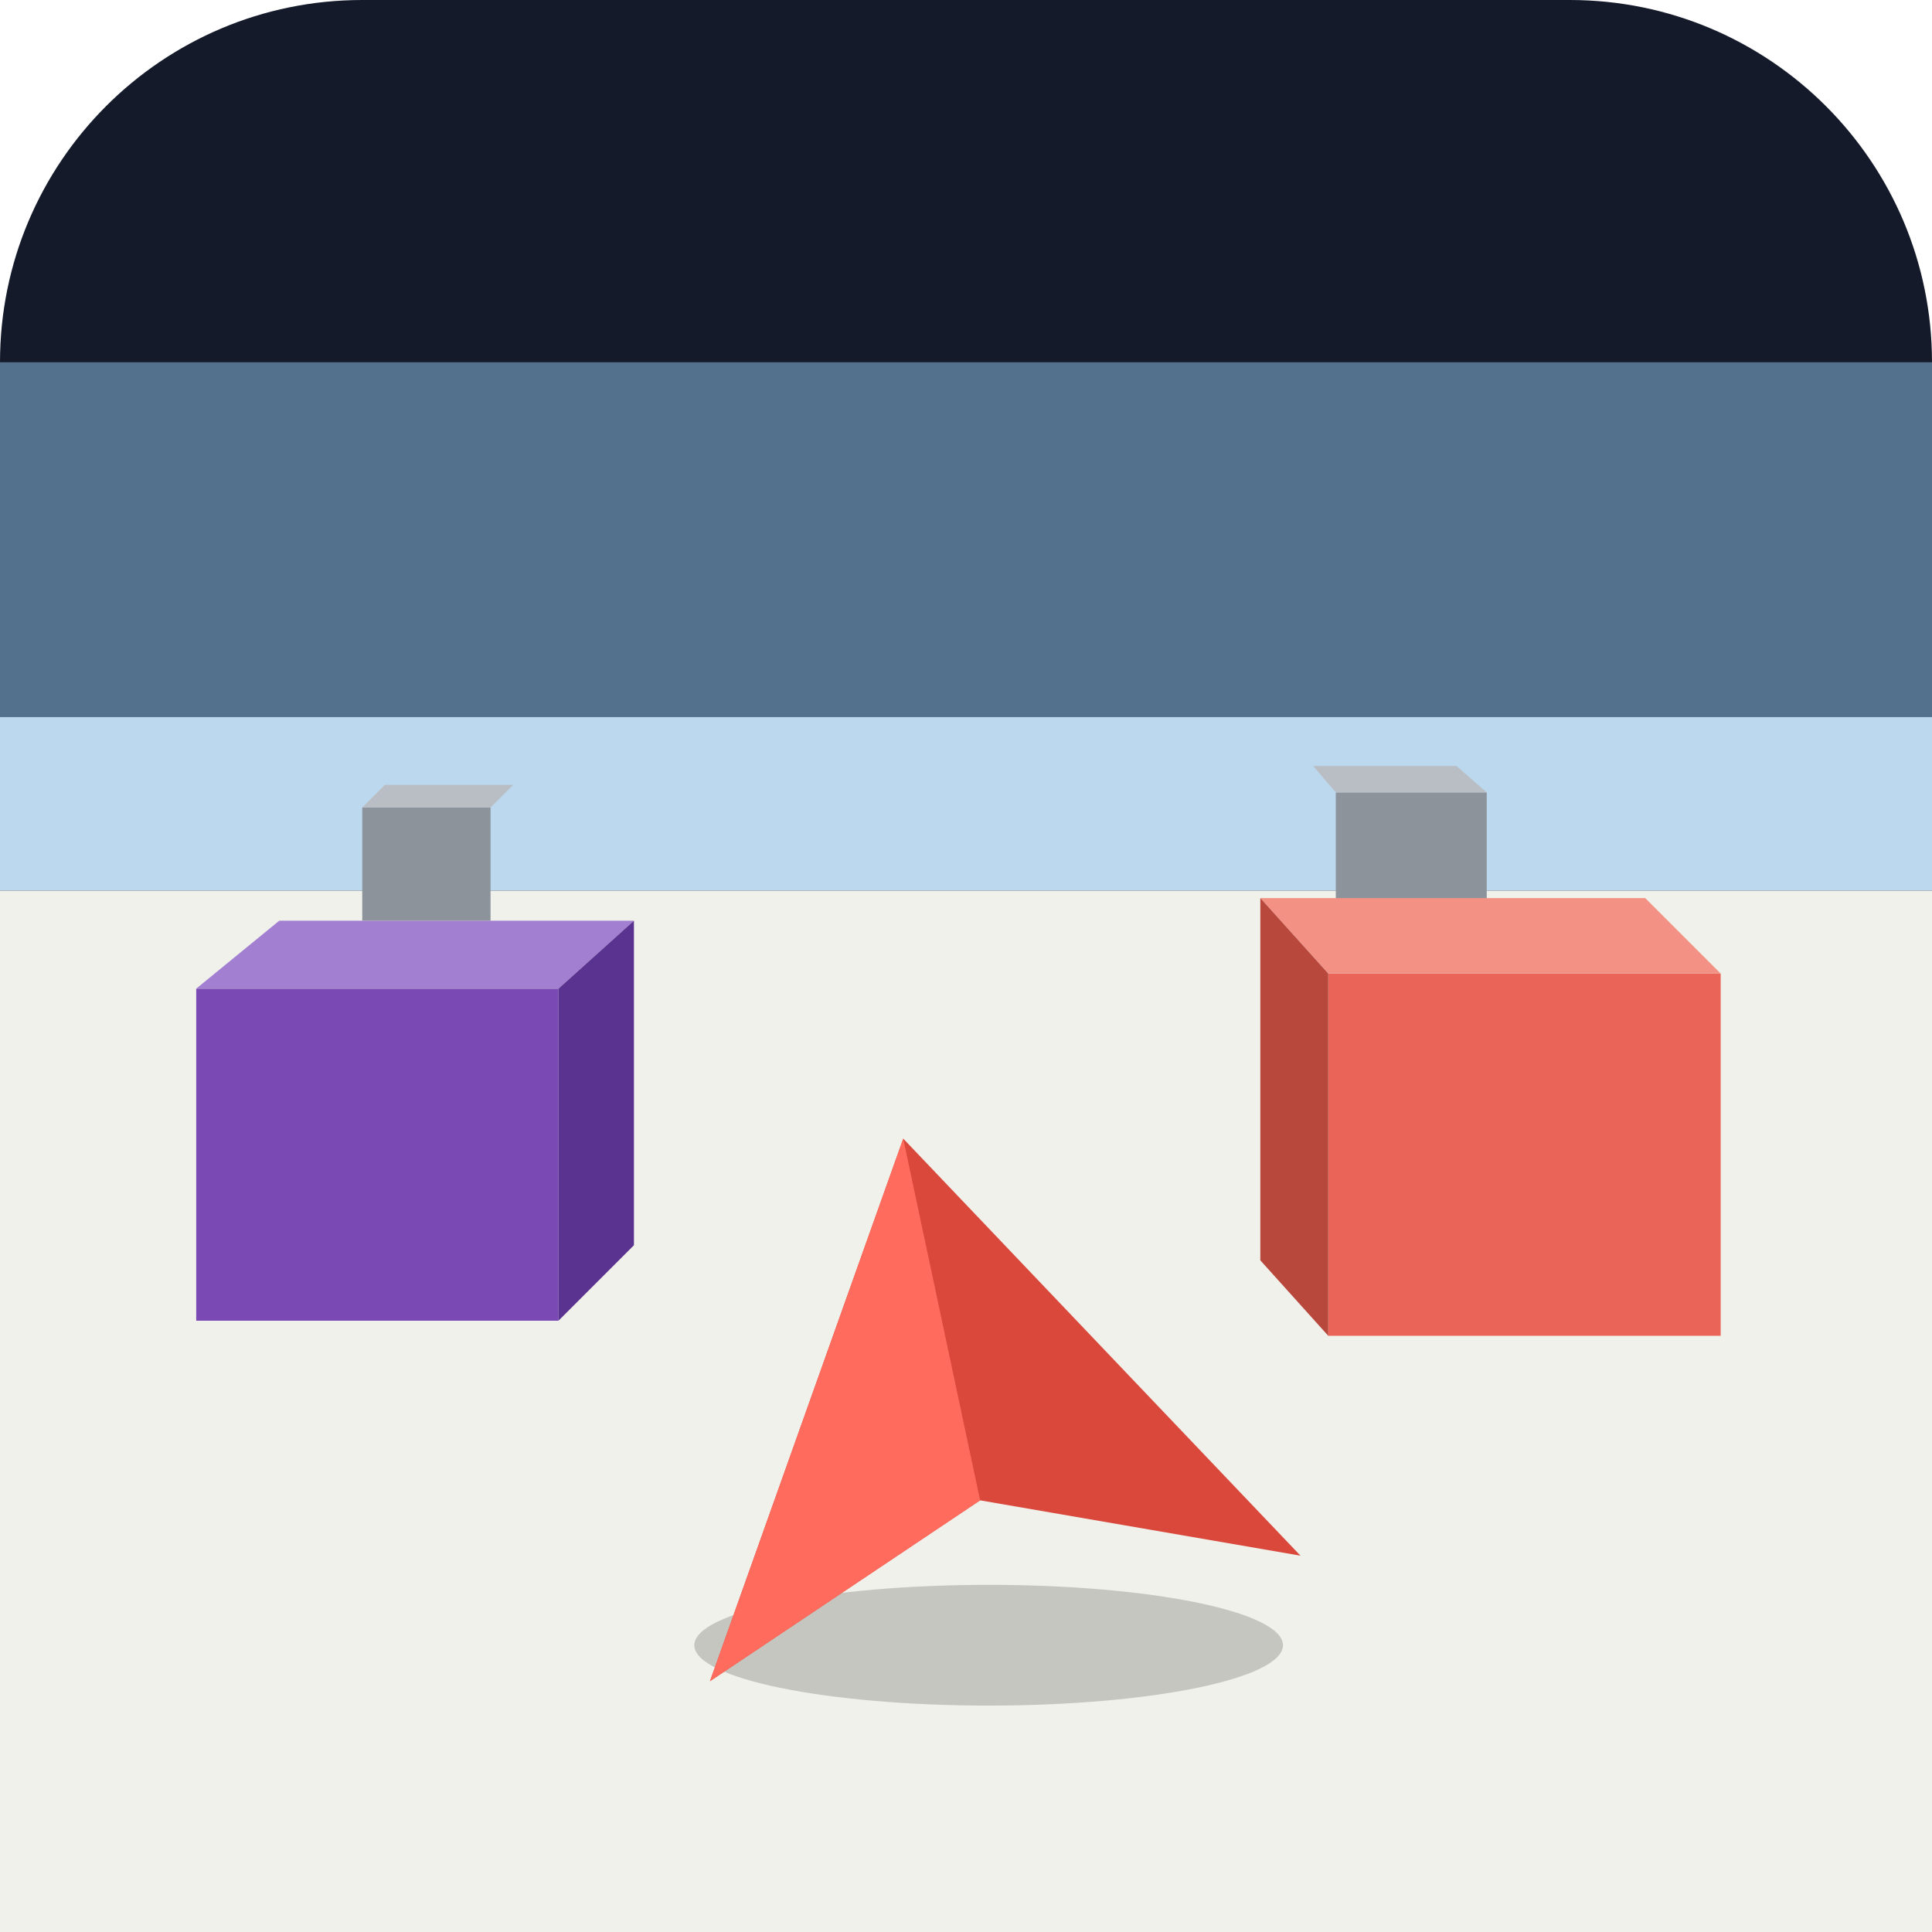
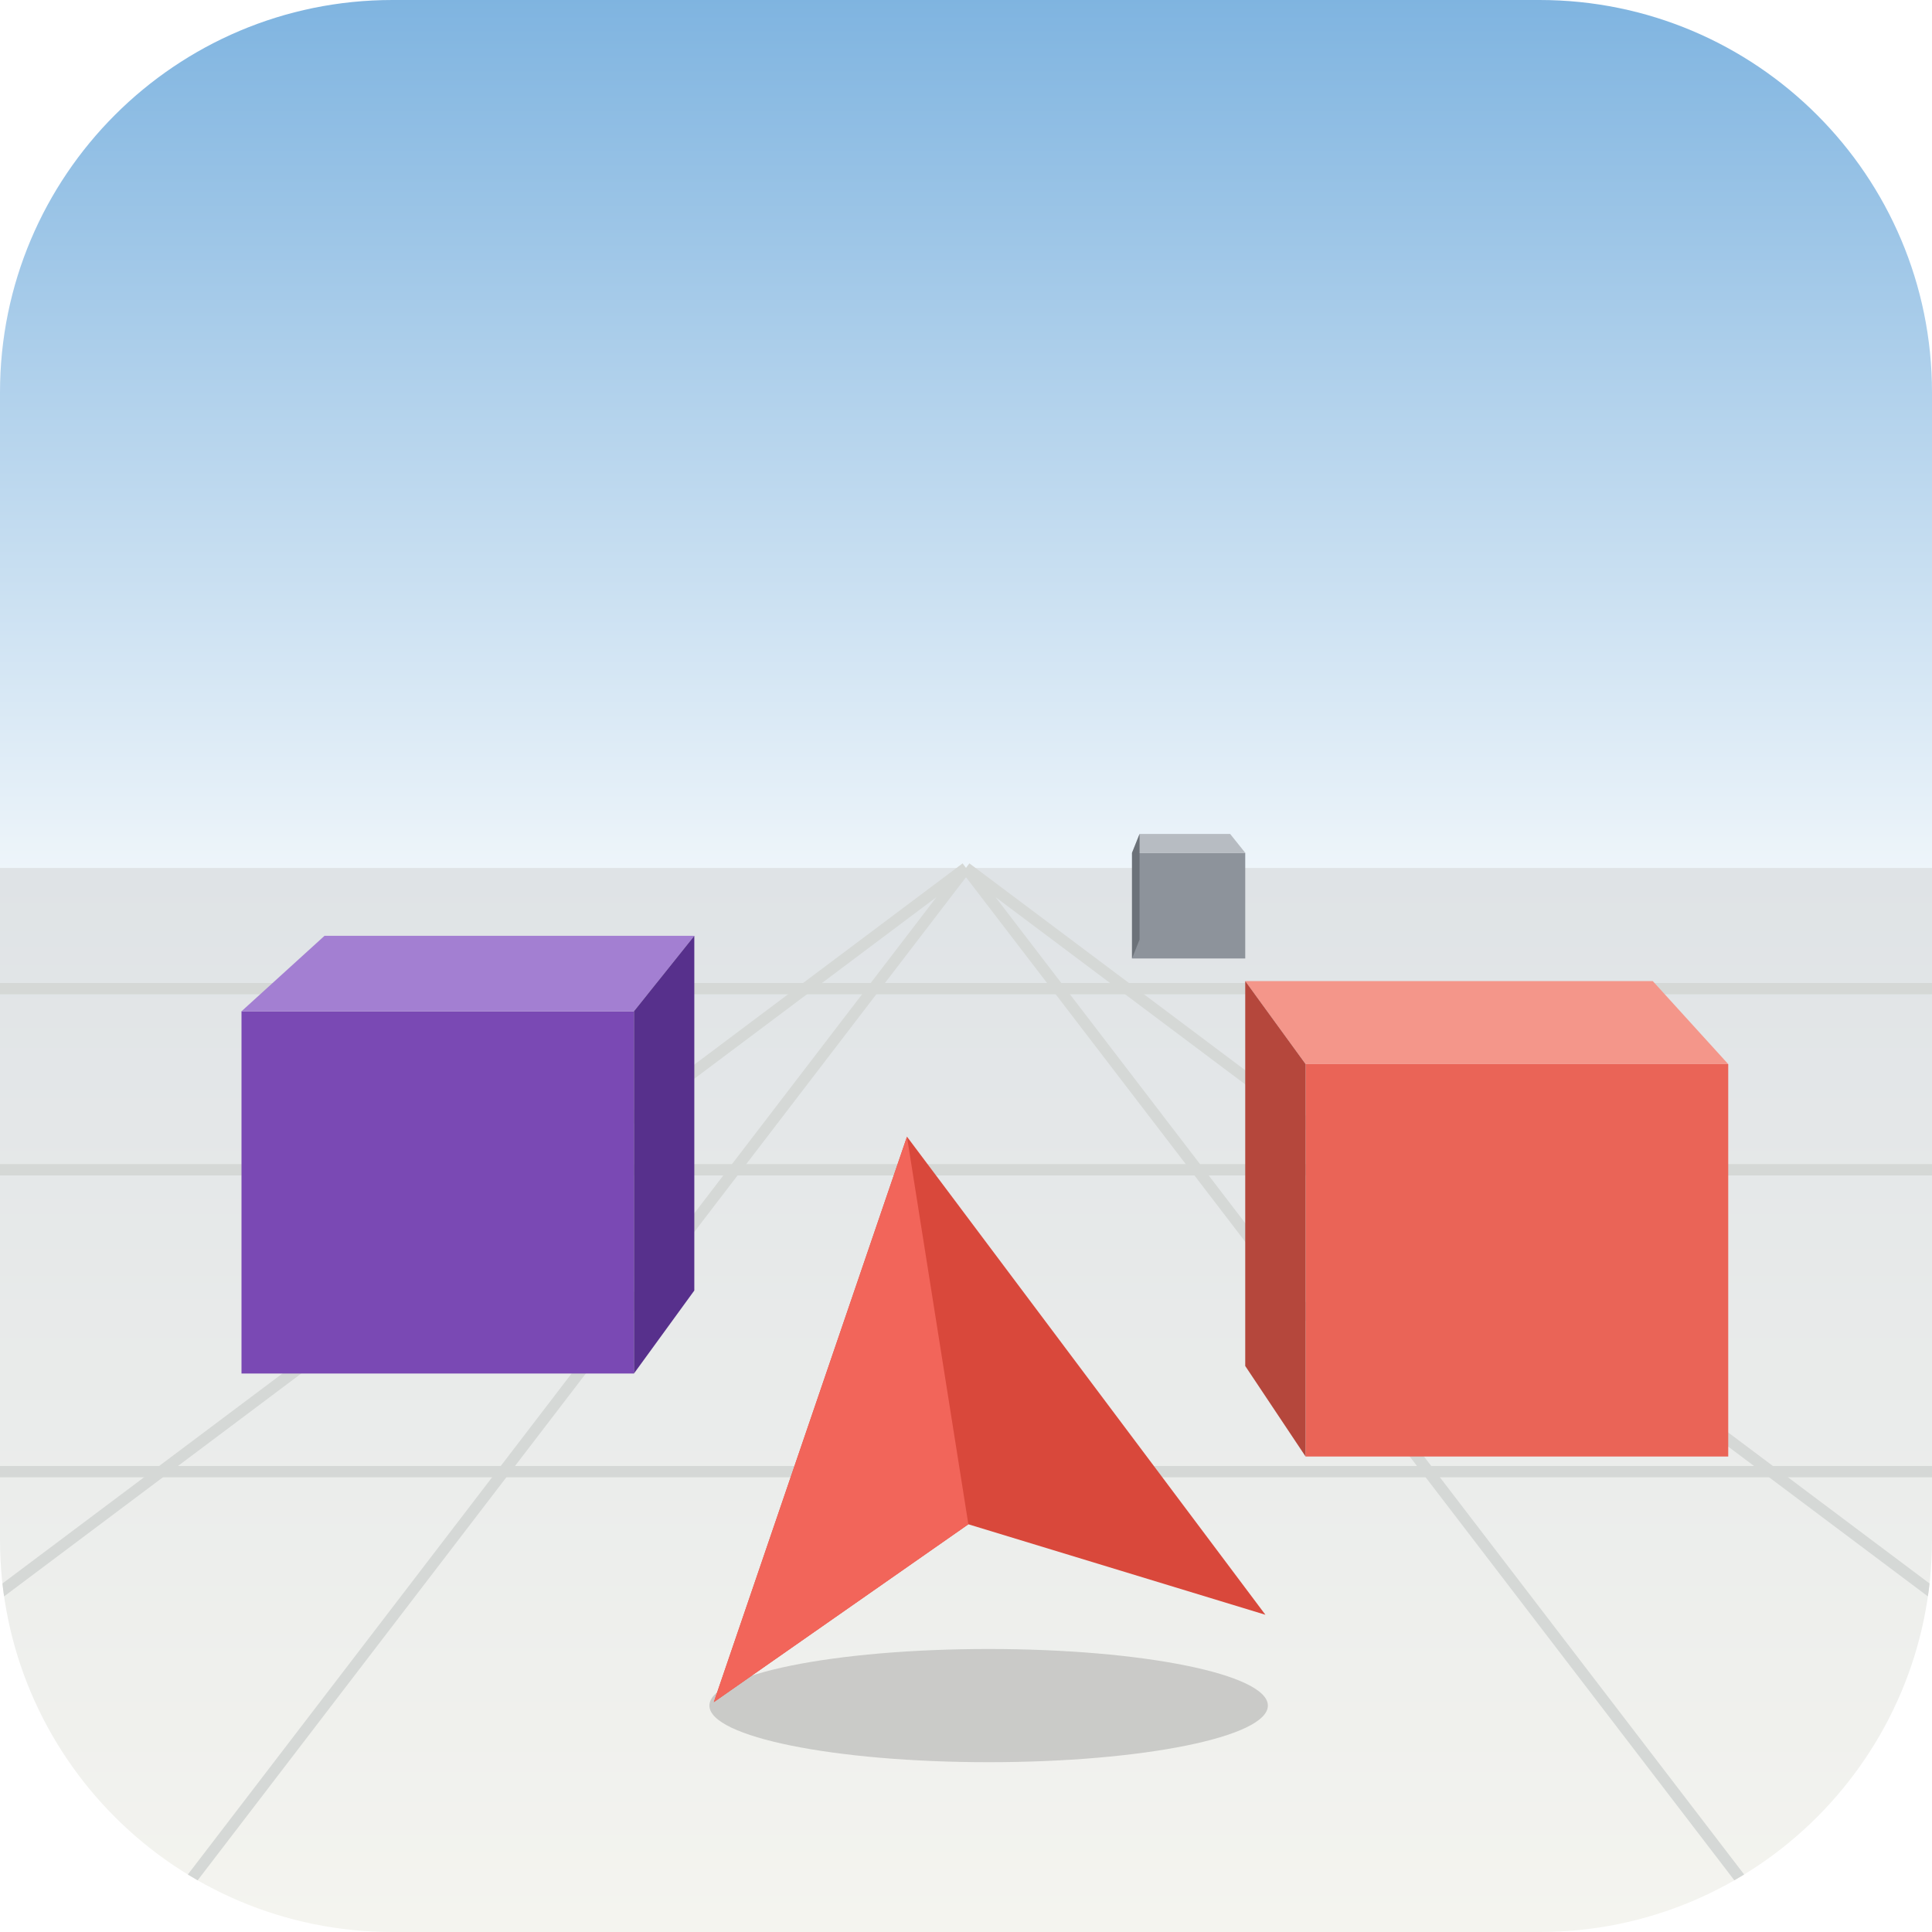
<svg xmlns="http://www.w3.org/2000/svg" viewBox="0 0 512 512" width="512" height="512">
-   <rect width="512" height="512" rx="96" fill="#141a2a" />
-   <rect y="236" width="512" height="276" fill="#f1f1ec" />
-   <rect y="190" width="512" height="46" fill="#bcd8ee" />
-   <rect y="96" width="512" height="94" fill="#86b6dd" opacity="0.55" />
-   <g>
-     <rect x="96" y="214" width="34" height="30" fill="#8d939b" />
-     <polygon points="96,214 130,214 136,208 102,208" fill="#b9bec4" />
-     <rect x="354" y="210" width="40" height="36" fill="#8d939b" />
-     <polygon points="354,210 394,210 386,203 348,203" fill="#b9bec4" />
-   </g>
-   <g>
-     <rect x="52" y="262" width="96" height="88" fill="#7a49b4" />
-     <polygon points="52,262 148,262 168,244 74,244" fill="#a27fd0" />
-     <polygon points="148,262 168,244 168,330 148,350" fill="#5a3290" />
-     <rect x="352" y="258" width="104" height="96" fill="#ea6457" />
-     <polygon points="352,258 456,258 436,238 334,238" fill="#f39184" />
-     <polygon points="352,258 334,238 334,334 352,354" fill="#b8473c" />
-   </g>
-   <ellipse cx="262" cy="436" rx="78" ry="16" fill="#000" opacity="0.18" />
-   <g transform="rotate(-12 256 380)">
-     <polygon points="256,300 336,430 256,398 176,430" fill="#d9483b" />
-     <polygon points="256,300 256,398 176,430" fill="#ff6b5c" />
+   <defs>
+     <clipPath id="r">
+       <rect width="512" height="512" rx="104" />
+     </clipPath>
+     <linearGradient id="sky" x1="0" y1="0" x2="0" y2="1">
+       <stop offset="0" stop-color="#7fb4e0" />
+       <stop offset="1" stop-color="#eef5fa" />
+     </linearGradient>
+     <linearGradient id="ground" x1="0" y1="0" x2="0" y2="1">
+       <stop offset="0" stop-color="#dfe3e6" />
+       <stop offset="1" stop-color="#f4f4ef" />
+     </linearGradient>
+   </defs>
+   <g clip-path="url(#r)">
+     <rect width="512" height="230" fill="url(#sky)" />
+     <rect y="230" width="512" height="282" fill="url(#ground)" />
+     <g stroke="#d5d8d6" stroke-width="3" fill="none">
+       <path d="M256 230 L40 512 M256 230 L472 512 M256 230 L-120 512 M256 230 L632 512" />
+       <path d="M0 262 H512 M0 310 H512 M0 390 H512" />
+     </g>
+     <rect x="300" y="226" width="30" height="28" fill="#8d939b" />
+     <polygon points="300,226 330,226 326,221 302,221" fill="#b7bcc2" />
+     <polygon points="300,226 302,221 302,249 300,254" fill="#6c7279" />
+     <rect x="64" y="268" width="104" height="96" fill="#7a49b4" />
+     <polygon points="64,268 168,268 184,248 86,248" fill="#a37fd2" />
+     <polygon points="168,268 184,248 184,342 168,364" fill="#57308c" />
+     <rect x="346" y="282" width="112" height="104" fill="#ea6457" />
+     <polygon points="346,282 458,282 438,260 330,260" fill="#f4968a" />
+     <polygon points="346,282 330,260 330,362 346,386" fill="#b5473c" />
+     <ellipse cx="262" cy="452" rx="74" ry="15" fill="#000" opacity="0.16" />
+     <g transform="rotate(-9 256 400)">
+       <polygon points="256,300 330,440 256,404 182,440" fill="#d9483b" />
+       <polygon points="256,300 256,404 182,440" fill="#f2655a" />
+     </g>
  </g>
</svg>
